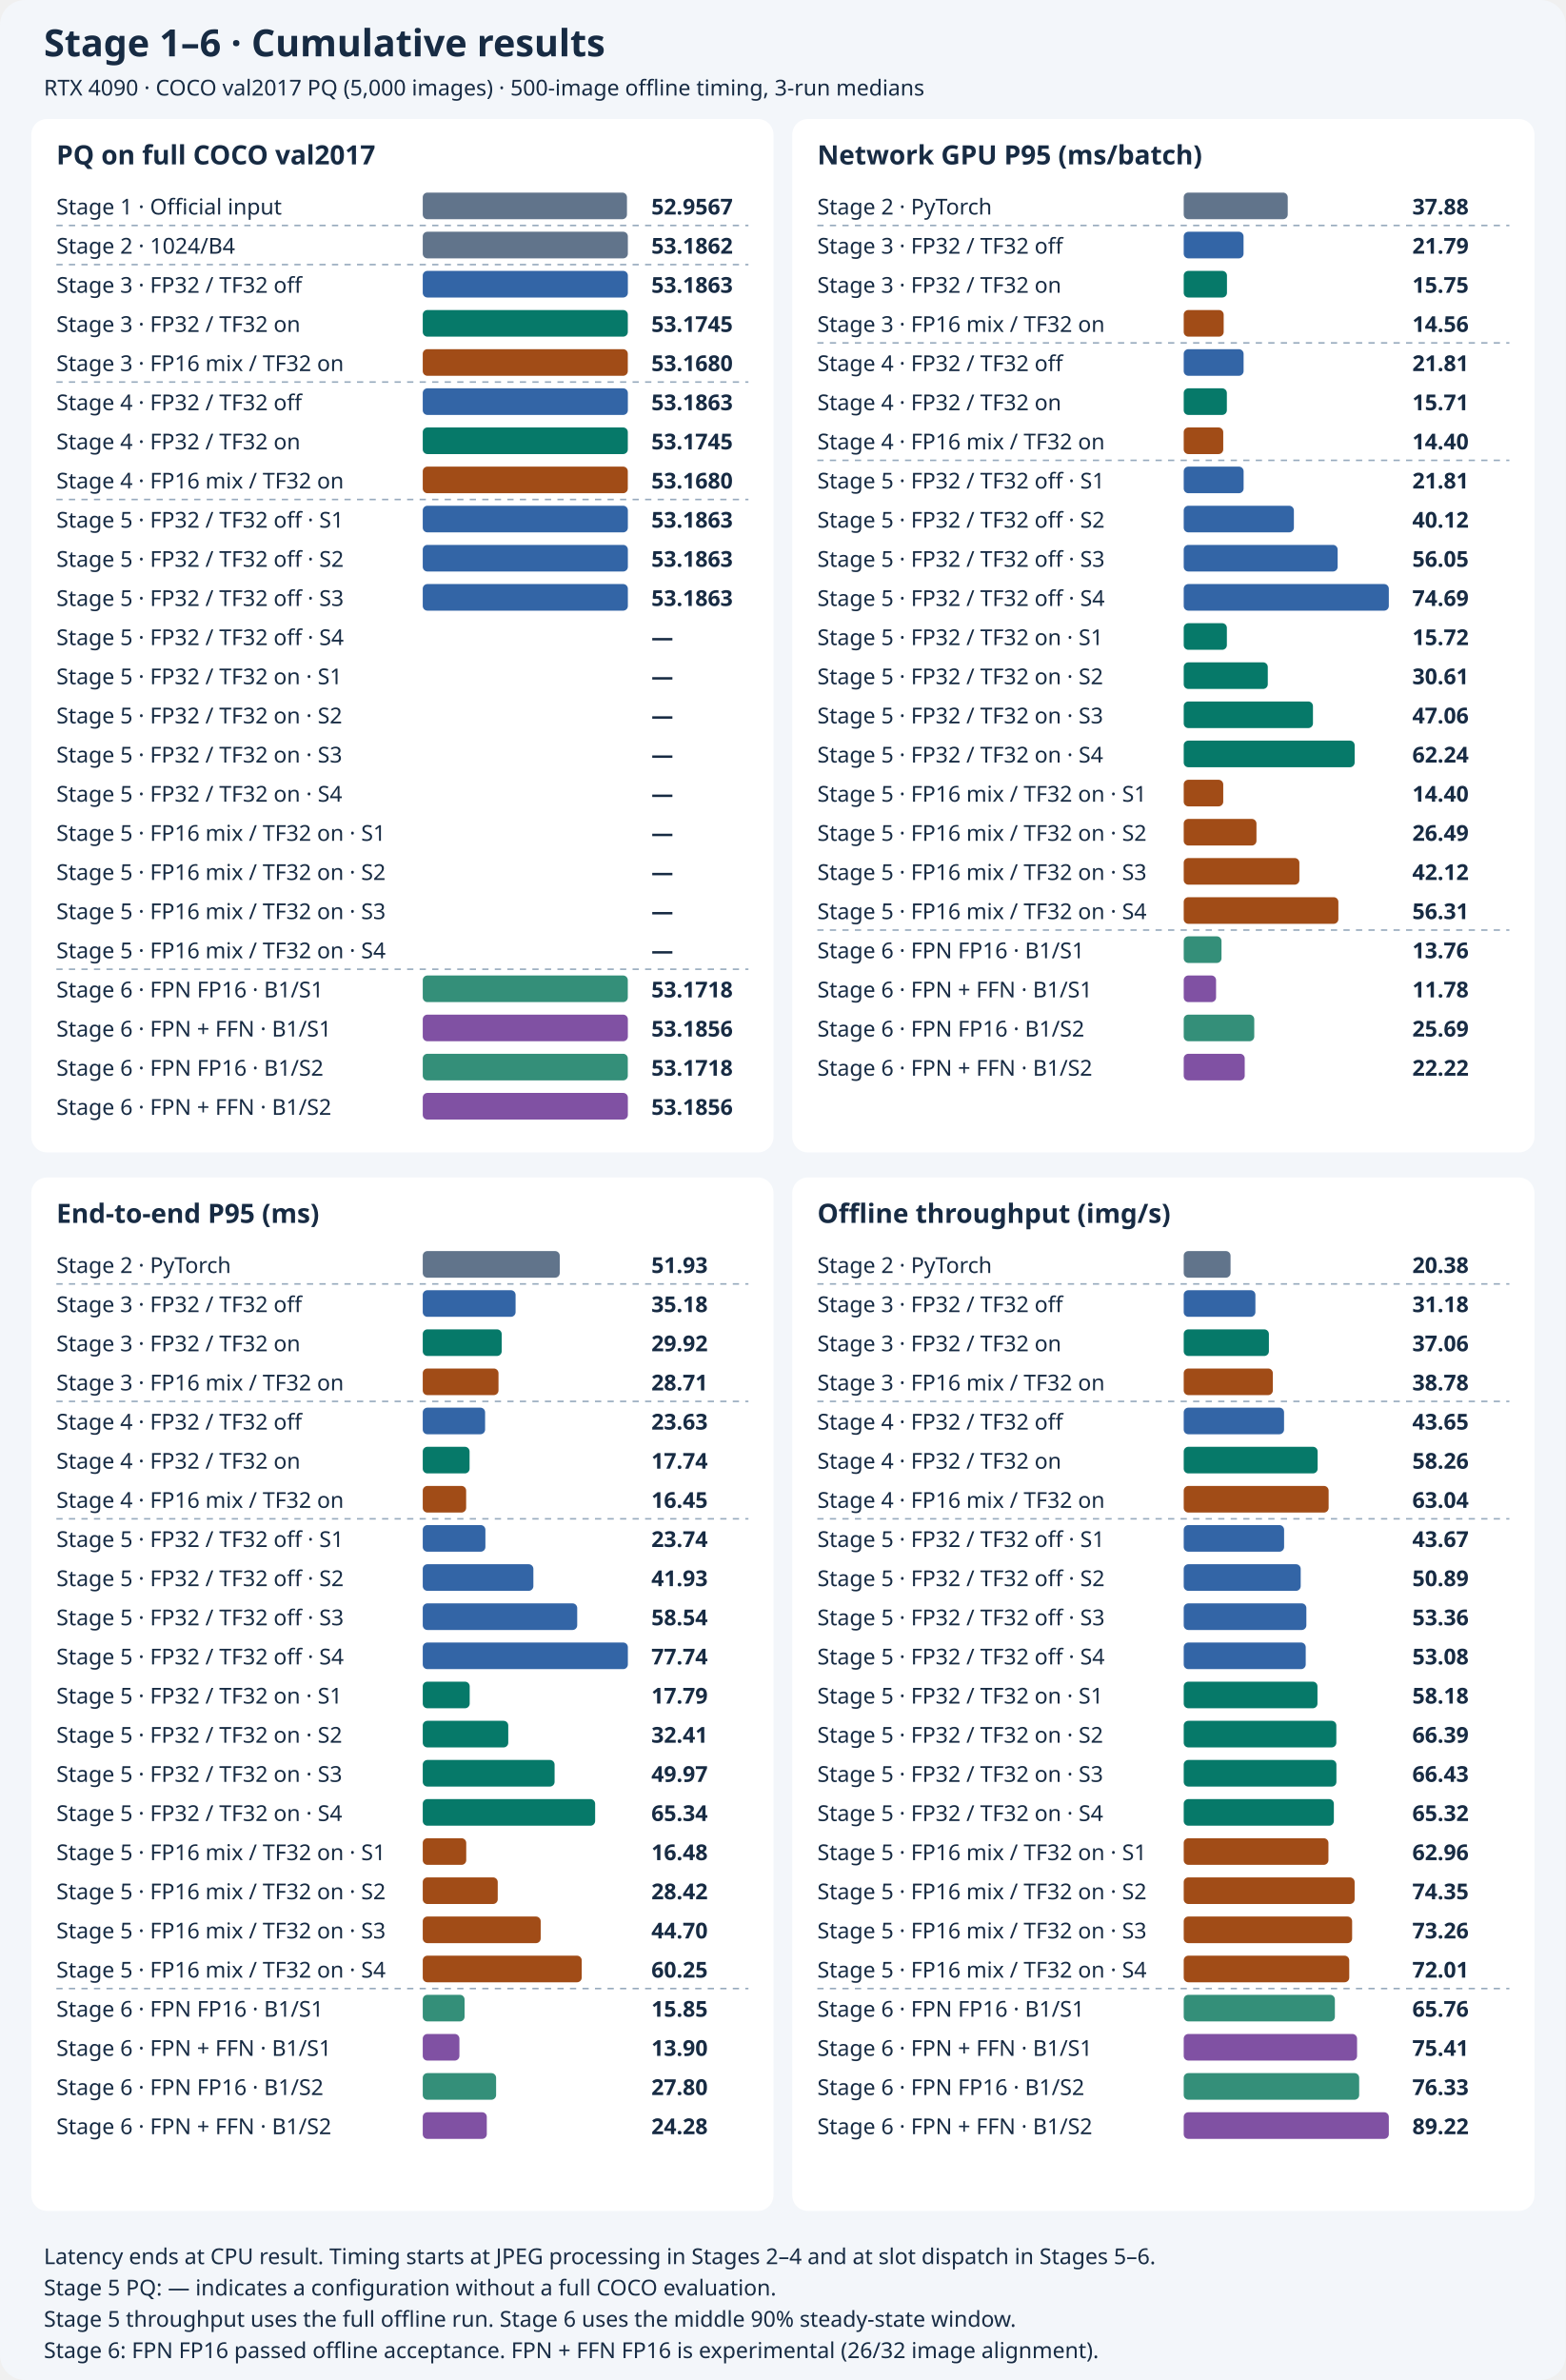
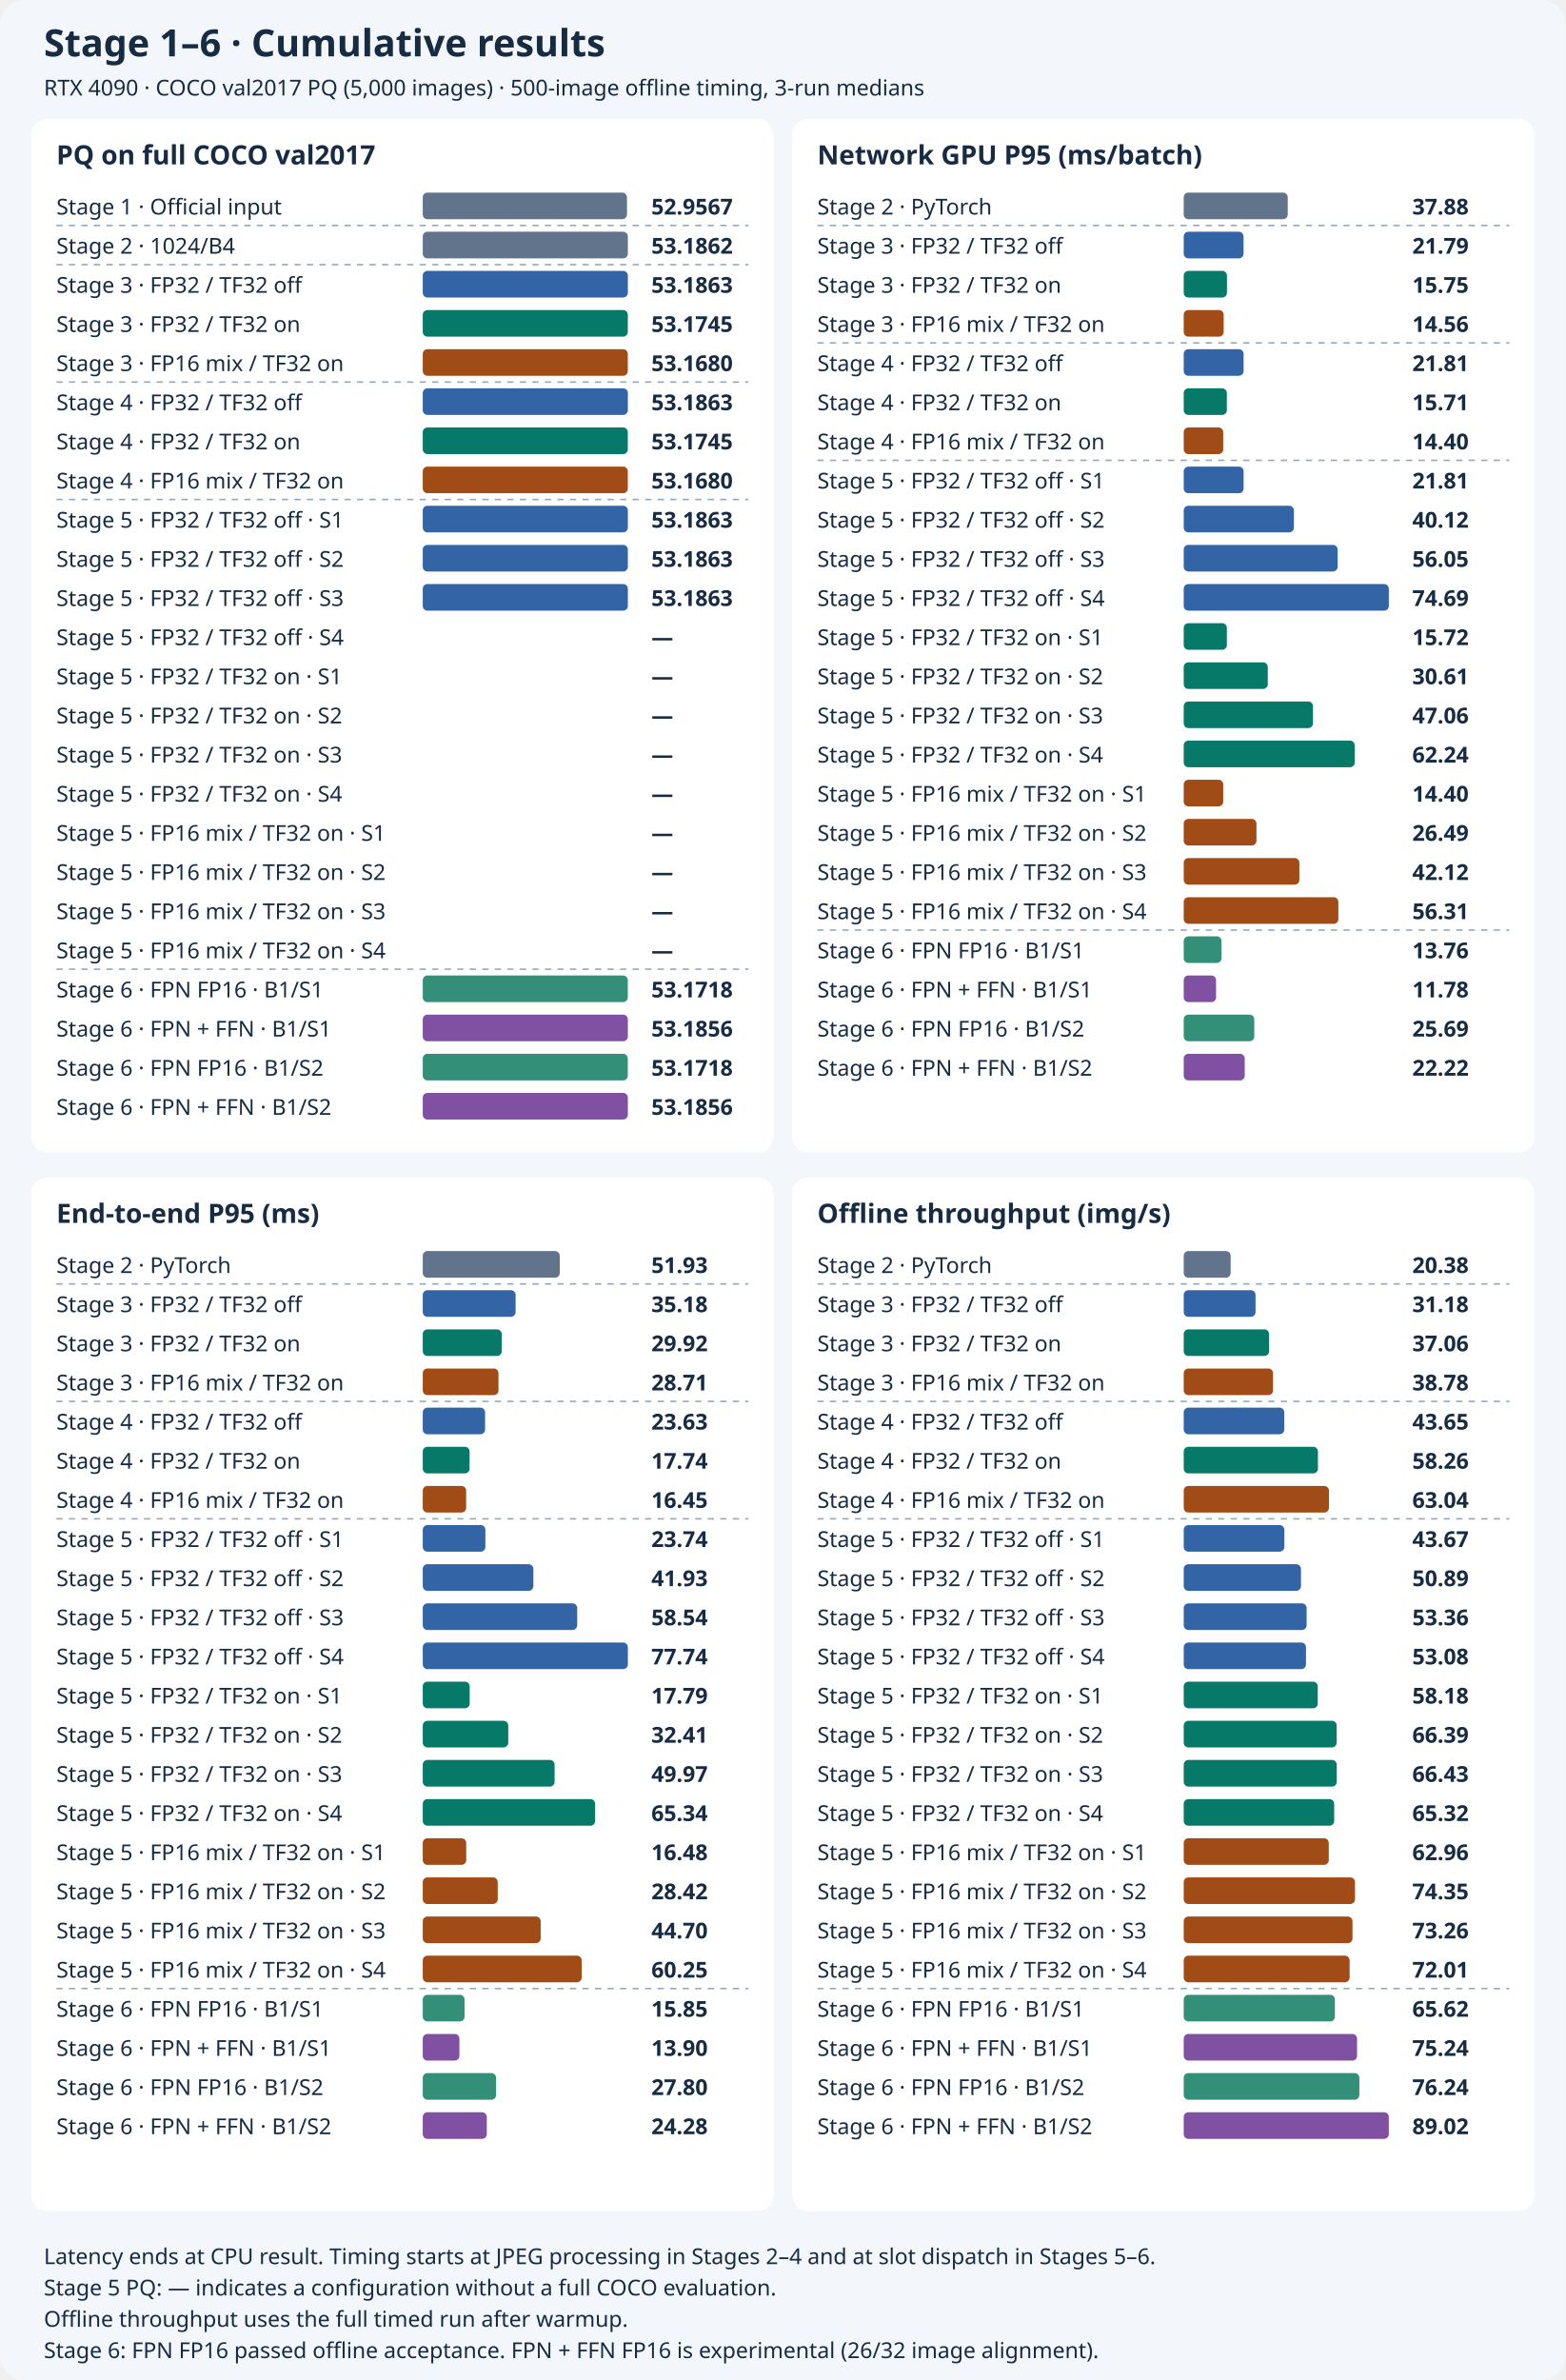
<svg xmlns="http://www.w3.org/2000/svg" width="1000" height="1520" viewBox="0 0 1000 1520" role="img" aria-labelledby="title">
  <rect width="1000" height="1520" rx="16" fill="#f3f6fa" />
  <g font-family="system-ui, sans-serif" fill="#172b43">
    <text x="28" y="36" font-size="24" font-weight="700">Stage 1–6 · Cumulative results</text>
    <text x="28" y="61" font-size="14" font-weight="400">RTX 4090 · COCO val2017 PQ (5,000 images) · 500-image offline timing, 3-run medians</text>
    <rect x="20" y="76" width="474" height="660" rx="10" fill="white" />
    <text x="36" y="105" font-size="17" font-weight="700">PQ on full COCO val2017</text>
    <text x="36" y="137" font-size="14" font-weight="400">Stage 1 · Official input</text>
    <rect x="270" y="123" width="130.43" height="17" rx="3" fill="#61748b" />
    <text x="416" y="137" font-size="14" font-weight="650">52.9567</text>
    <path d="M36 144h442" stroke="#97aabd" stroke-dasharray="4 4" />
    <text x="36" y="162" font-size="14" font-weight="400">Stage 2 · 1024/B4</text>
    <rect x="270" y="148" width="131.00" height="17" rx="3" fill="#61748b" />
    <text x="416" y="162" font-size="14" font-weight="650">53.1862</text>
    <path d="M36 169h442" stroke="#97aabd" stroke-dasharray="4 4" />
    <text x="36" y="187" font-size="14" font-weight="400">Stage 3 · FP32 / TF32 off</text>
    <rect x="270" y="173" width="131.00" height="17" rx="3" fill="#3365a6" />
    <text x="416" y="187" font-size="14" font-weight="650">53.1863</text>
    <text x="36" y="212" font-size="14" font-weight="400">Stage 3 · FP32 / TF32 on</text>
    <rect x="270" y="198" width="130.97" height="17" rx="3" fill="#067969" />
    <text x="416" y="212" font-size="14" font-weight="650">53.1745</text>
    <text x="36" y="237" font-size="14" font-weight="400">Stage 3 · FP16 mix / TF32 on</text>
    <rect x="270" y="223" width="130.96" height="17" rx="3" fill="#a14c17" />
    <text x="416" y="237" font-size="14" font-weight="650">53.1680</text>
    <path d="M36 244h442" stroke="#97aabd" stroke-dasharray="4 4" />
    <text x="36" y="262" font-size="14" font-weight="400">Stage 4 · FP32 / TF32 off</text>
    <rect x="270" y="248" width="131.00" height="17" rx="3" fill="#3365a6" />
    <text x="416" y="262" font-size="14" font-weight="650">53.1863</text>
    <text x="36" y="287" font-size="14" font-weight="400">Stage 4 · FP32 / TF32 on</text>
    <rect x="270" y="273" width="130.97" height="17" rx="3" fill="#067969" />
    <text x="416" y="287" font-size="14" font-weight="650">53.1745</text>
    <text x="36" y="312" font-size="14" font-weight="400">Stage 4 · FP16 mix / TF32 on</text>
    <rect x="270" y="298" width="130.96" height="17" rx="3" fill="#a14c17" />
    <text x="416" y="312" font-size="14" font-weight="650">53.1680</text>
    <path d="M36 319h442" stroke="#97aabd" stroke-dasharray="4 4" />
    <text x="36" y="337" font-size="14" font-weight="400">Stage 5 · FP32 / TF32 off · S1</text>
    <rect x="270" y="323" width="131.00" height="17" rx="3" fill="#3365a6" />
    <text x="416" y="337" font-size="14" font-weight="650">53.1863</text>
    <text x="36" y="362" font-size="14" font-weight="400">Stage 5 · FP32 / TF32 off · S2</text>
    <rect x="270" y="348" width="131.00" height="17" rx="3" fill="#3365a6" />
    <text x="416" y="362" font-size="14" font-weight="650">53.1863</text>
    <text x="36" y="387" font-size="14" font-weight="400">Stage 5 · FP32 / TF32 off · S3</text>
    <rect x="270" y="373" width="131.00" height="17" rx="3" fill="#3365a6" />
    <text x="416" y="387" font-size="14" font-weight="650">53.1863</text>
    <text x="36" y="412" font-size="14" font-weight="400">Stage 5 · FP32 / TF32 off · S4</text>
    <text x="416" y="412" font-size="14" font-weight="650">—</text>
    <text x="36" y="437" font-size="14" font-weight="400">Stage 5 · FP32 / TF32 on · S1</text>
    <text x="416" y="437" font-size="14" font-weight="650">—</text>
    <text x="36" y="462" font-size="14" font-weight="400">Stage 5 · FP32 / TF32 on · S2</text>
    <text x="416" y="462" font-size="14" font-weight="650">—</text>
    <text x="36" y="487" font-size="14" font-weight="400">Stage 5 · FP32 / TF32 on · S3</text>
    <text x="416" y="487" font-size="14" font-weight="650">—</text>
    <text x="36" y="512" font-size="14" font-weight="400">Stage 5 · FP32 / TF32 on · S4</text>
    <text x="416" y="512" font-size="14" font-weight="650">—</text>
    <text x="36" y="537" font-size="14" font-weight="400">Stage 5 · FP16 mix / TF32 on · S1</text>
    <text x="416" y="537" font-size="14" font-weight="650">—</text>
    <text x="36" y="562" font-size="14" font-weight="400">Stage 5 · FP16 mix / TF32 on · S2</text>
    <text x="416" y="562" font-size="14" font-weight="650">—</text>
    <text x="36" y="587" font-size="14" font-weight="400">Stage 5 · FP16 mix / TF32 on · S3</text>
    <text x="416" y="587" font-size="14" font-weight="650">—</text>
    <text x="36" y="612" font-size="14" font-weight="400">Stage 5 · FP16 mix / TF32 on · S4</text>
    <text x="416" y="612" font-size="14" font-weight="650">—</text>
    <path d="M36 619h442" stroke="#97aabd" stroke-dasharray="4 4" />
    <text x="36" y="637" font-size="14" font-weight="400">Stage 6 · FPN FP16 · B1/S1</text>
    <rect x="270" y="623" width="130.96" height="17" rx="3" fill="#348f79" />
    <text x="416" y="637" font-size="14" font-weight="650">53.1718</text>
    <text x="36" y="662" font-size="14" font-weight="400">Stage 6 · FPN + FFN · B1/S1</text>
    <rect x="270" y="648" width="131.00" height="17" rx="3" fill="#8051a3" />
    <text x="416" y="662" font-size="14" font-weight="650">53.1856</text>
    <text x="36" y="687" font-size="14" font-weight="400">Stage 6 · FPN FP16 · B1/S2</text>
    <rect x="270" y="673" width="130.96" height="17" rx="3" fill="#348f79" />
    <text x="416" y="687" font-size="14" font-weight="650">53.1718</text>
    <text x="36" y="712" font-size="14" font-weight="400">Stage 6 · FPN + FFN · B1/S2</text>
    <rect x="270" y="698" width="131.00" height="17" rx="3" fill="#8051a3" />
    <text x="416" y="712" font-size="14" font-weight="650">53.1856</text>
    <rect x="506" y="76" width="474" height="660" rx="10" fill="white" />
    <text x="522" y="105" font-size="17" font-weight="700">Network GPU P95 (ms/batch)</text>
    <text x="522" y="137" font-size="14" font-weight="400">Stage 2 · PyTorch</text>
    <rect x="756" y="123" width="66.44" height="17" rx="3" fill="#61748b" />
    <text x="902" y="137" font-size="14" font-weight="650">37.88</text>
    <path d="M522 144h442" stroke="#97aabd" stroke-dasharray="4 4" />
    <text x="522" y="162" font-size="14" font-weight="400">Stage 3 · FP32 / TF32 off</text>
    <rect x="756" y="148" width="38.22" height="17" rx="3" fill="#3365a6" />
    <text x="902" y="162" font-size="14" font-weight="650">21.79</text>
    <text x="522" y="187" font-size="14" font-weight="400">Stage 3 · FP32 / TF32 on</text>
    <rect x="756" y="173" width="27.63" height="17" rx="3" fill="#067969" />
    <text x="902" y="187" font-size="14" font-weight="650">15.75</text>
    <text x="522" y="212" font-size="14" font-weight="400">Stage 3 · FP16 mix / TF32 on</text>
    <rect x="756" y="198" width="25.53" height="17" rx="3" fill="#a14c17" />
    <text x="902" y="212" font-size="14" font-weight="650">14.56</text>
    <path d="M522 219h442" stroke="#97aabd" stroke-dasharray="4 4" />
    <text x="522" y="237" font-size="14" font-weight="400">Stage 4 · FP32 / TF32 off</text>
    <rect x="756" y="223" width="38.25" height="17" rx="3" fill="#3365a6" />
    <text x="902" y="237" font-size="14" font-weight="650">21.81</text>
    <text x="522" y="262" font-size="14" font-weight="400">Stage 4 · FP32 / TF32 on</text>
    <rect x="756" y="248" width="27.56" height="17" rx="3" fill="#067969" />
    <text x="902" y="262" font-size="14" font-weight="650">15.71</text>
    <text x="522" y="287" font-size="14" font-weight="400">Stage 4 · FP16 mix / TF32 on</text>
    <rect x="756" y="273" width="25.25" height="17" rx="3" fill="#a14c17" />
    <text x="902" y="287" font-size="14" font-weight="650">14.40</text>
    <path d="M522 294h442" stroke="#97aabd" stroke-dasharray="4 4" />
    <text x="522" y="312" font-size="14" font-weight="400">Stage 5 · FP32 / TF32 off · S1</text>
    <rect x="756" y="298" width="38.26" height="17" rx="3" fill="#3365a6" />
    <text x="902" y="312" font-size="14" font-weight="650">21.81</text>
    <text x="522" y="337" font-size="14" font-weight="400">Stage 5 · FP32 / TF32 off · S2</text>
    <rect x="756" y="323" width="70.37" height="17" rx="3" fill="#3365a6" />
    <text x="902" y="337" font-size="14" font-weight="650">40.12</text>
    <text x="522" y="362" font-size="14" font-weight="400">Stage 5 · FP32 / TF32 off · S3</text>
    <rect x="756" y="348" width="98.32" height="17" rx="3" fill="#3365a6" />
    <text x="902" y="362" font-size="14" font-weight="650">56.05</text>
    <text x="522" y="387" font-size="14" font-weight="400">Stage 5 · FP32 / TF32 off · S4</text>
    <rect x="756" y="373" width="131.00" height="17" rx="3" fill="#3365a6" />
    <text x="902" y="387" font-size="14" font-weight="650">74.69</text>
    <text x="522" y="412" font-size="14" font-weight="400">Stage 5 · FP32 / TF32 on · S1</text>
    <rect x="756" y="398" width="27.57" height="17" rx="3" fill="#067969" />
    <text x="902" y="412" font-size="14" font-weight="650">15.72</text>
    <text x="522" y="437" font-size="14" font-weight="400">Stage 5 · FP32 / TF32 on · S2</text>
    <rect x="756" y="423" width="53.70" height="17" rx="3" fill="#067969" />
    <text x="902" y="437" font-size="14" font-weight="650">30.61</text>
    <text x="522" y="462" font-size="14" font-weight="400">Stage 5 · FP32 / TF32 on · S3</text>
    <rect x="756" y="448" width="82.55" height="17" rx="3" fill="#067969" />
    <text x="902" y="462" font-size="14" font-weight="650">47.06</text>
    <text x="522" y="487" font-size="14" font-weight="400">Stage 5 · FP32 / TF32 on · S4</text>
    <rect x="756" y="473" width="109.18" height="17" rx="3" fill="#067969" />
    <text x="902" y="487" font-size="14" font-weight="650">62.24</text>
    <text x="522" y="512" font-size="14" font-weight="400">Stage 5 · FP16 mix / TF32 on · S1</text>
    <rect x="756" y="498" width="25.25" height="17" rx="3" fill="#a14c17" />
    <text x="902" y="512" font-size="14" font-weight="650">14.40</text>
    <text x="522" y="537" font-size="14" font-weight="400">Stage 5 · FP16 mix / TF32 on · S2</text>
    <rect x="756" y="523" width="46.47" height="17" rx="3" fill="#a14c17" />
    <text x="902" y="537" font-size="14" font-weight="650">26.49</text>
    <text x="522" y="562" font-size="14" font-weight="400">Stage 5 · FP16 mix / TF32 on · S3</text>
    <rect x="756" y="548" width="73.87" height="17" rx="3" fill="#a14c17" />
    <text x="902" y="562" font-size="14" font-weight="650">42.12</text>
    <text x="522" y="587" font-size="14" font-weight="400">Stage 5 · FP16 mix / TF32 on · S4</text>
    <rect x="756" y="573" width="98.78" height="17" rx="3" fill="#a14c17" />
    <text x="902" y="587" font-size="14" font-weight="650">56.31</text>
    <path d="M522 594h442" stroke="#97aabd" stroke-dasharray="4 4" />
    <text x="522" y="612" font-size="14" font-weight="400">Stage 6 · FPN FP16 · B1/S1</text>
    <rect x="756" y="598" width="24.14" height="17" rx="3" fill="#348f79" />
    <text x="902" y="612" font-size="14" font-weight="650">13.76</text>
    <text x="522" y="637" font-size="14" font-weight="400">Stage 6 · FPN + FFN · B1/S1</text>
    <rect x="756" y="623" width="20.67" height="17" rx="3" fill="#8051a3" />
    <text x="902" y="637" font-size="14" font-weight="650">11.78</text>
    <text x="522" y="662" font-size="14" font-weight="400">Stage 6 · FPN FP16 · B1/S2</text>
    <rect x="756" y="648" width="45.06" height="17" rx="3" fill="#348f79" />
    <text x="902" y="662" font-size="14" font-weight="650">25.69</text>
    <text x="522" y="687" font-size="14" font-weight="400">Stage 6 · FPN + FFN · B1/S2</text>
    <rect x="756" y="673" width="38.97" height="17" rx="3" fill="#8051a3" />
    <text x="902" y="687" font-size="14" font-weight="650">22.22</text>
    <rect x="20" y="752" width="474" height="660" rx="10" fill="white" />
    <text x="36" y="781" font-size="17" font-weight="700">End-to-end P95 (ms)</text>
    <text x="36" y="813" font-size="14" font-weight="400">Stage 2 · PyTorch</text>
    <rect x="270" y="799" width="87.50" height="17" rx="3" fill="#61748b" />
    <text x="416" y="813" font-size="14" font-weight="650">51.93</text>
    <path d="M36 820h442" stroke="#97aabd" stroke-dasharray="4 4" />
    <text x="36" y="838" font-size="14" font-weight="400">Stage 3 · FP32 / TF32 off</text>
    <rect x="270" y="824" width="59.29" height="17" rx="3" fill="#3365a6" />
    <text x="416" y="838" font-size="14" font-weight="650">35.18</text>
    <text x="36" y="863" font-size="14" font-weight="400">Stage 3 · FP32 / TF32 on</text>
    <rect x="270" y="849" width="50.42" height="17" rx="3" fill="#067969" />
    <text x="416" y="863" font-size="14" font-weight="650">29.92</text>
    <text x="36" y="888" font-size="14" font-weight="400">Stage 3 · FP16 mix / TF32 on</text>
    <rect x="270" y="874" width="48.38" height="17" rx="3" fill="#a14c17" />
    <text x="416" y="888" font-size="14" font-weight="650">28.71</text>
    <path d="M36 895h442" stroke="#97aabd" stroke-dasharray="4 4" />
    <text x="36" y="913" font-size="14" font-weight="400">Stage 4 · FP32 / TF32 off</text>
    <rect x="270" y="899" width="39.82" height="17" rx="3" fill="#3365a6" />
    <text x="416" y="913" font-size="14" font-weight="650">23.63</text>
    <text x="36" y="938" font-size="14" font-weight="400">Stage 4 · FP32 / TF32 on</text>
    <rect x="270" y="924" width="29.90" height="17" rx="3" fill="#067969" />
    <text x="416" y="938" font-size="14" font-weight="650">17.74</text>
    <text x="36" y="963" font-size="14" font-weight="400">Stage 4 · FP16 mix / TF32 on</text>
    <rect x="270" y="949" width="27.72" height="17" rx="3" fill="#a14c17" />
    <text x="416" y="963" font-size="14" font-weight="650">16.45</text>
    <path d="M36 970h442" stroke="#97aabd" stroke-dasharray="4 4" />
    <text x="36" y="988" font-size="14" font-weight="400">Stage 5 · FP32 / TF32 off · S1</text>
    <rect x="270" y="974" width="40.01" height="17" rx="3" fill="#3365a6" />
    <text x="416" y="988" font-size="14" font-weight="650">23.74</text>
    <text x="36" y="1013" font-size="14" font-weight="400">Stage 5 · FP32 / TF32 off · S2</text>
    <rect x="270" y="999" width="70.65" height="17" rx="3" fill="#3365a6" />
    <text x="416" y="1013" font-size="14" font-weight="650">41.93</text>
    <text x="36" y="1038" font-size="14" font-weight="400">Stage 5 · FP32 / TF32 off · S3</text>
    <rect x="270" y="1024" width="98.65" height="17" rx="3" fill="#3365a6" />
    <text x="416" y="1038" font-size="14" font-weight="650">58.54</text>
    <text x="36" y="1063" font-size="14" font-weight="400">Stage 5 · FP32 / TF32 off · S4</text>
    <rect x="270" y="1049" width="131.00" height="17" rx="3" fill="#3365a6" />
    <text x="416" y="1063" font-size="14" font-weight="650">77.74</text>
    <text x="36" y="1088" font-size="14" font-weight="400">Stage 5 · FP32 / TF32 on · S1</text>
    <rect x="270" y="1074" width="29.98" height="17" rx="3" fill="#067969" />
    <text x="416" y="1088" font-size="14" font-weight="650">17.79</text>
    <text x="36" y="1113" font-size="14" font-weight="400">Stage 5 · FP32 / TF32 on · S2</text>
    <rect x="270" y="1099" width="54.61" height="17" rx="3" fill="#067969" />
    <text x="416" y="1113" font-size="14" font-weight="650">32.41</text>
    <text x="36" y="1138" font-size="14" font-weight="400">Stage 5 · FP32 / TF32 on · S3</text>
    <rect x="270" y="1124" width="84.20" height="17" rx="3" fill="#067969" />
    <text x="416" y="1138" font-size="14" font-weight="650">49.97</text>
    <text x="36" y="1163" font-size="14" font-weight="400">Stage 5 · FP32 / TF32 on · S4</text>
    <rect x="270" y="1149" width="110.10" height="17" rx="3" fill="#067969" />
    <text x="416" y="1163" font-size="14" font-weight="650">65.34</text>
    <text x="36" y="1188" font-size="14" font-weight="400">Stage 5 · FP16 mix / TF32 on · S1</text>
    <rect x="270" y="1174" width="27.77" height="17" rx="3" fill="#a14c17" />
    <text x="416" y="1188" font-size="14" font-weight="650">16.48</text>
    <text x="36" y="1213" font-size="14" font-weight="400">Stage 5 · FP16 mix / TF32 on · S2</text>
    <rect x="270" y="1199" width="47.89" height="17" rx="3" fill="#a14c17" />
    <text x="416" y="1213" font-size="14" font-weight="650">28.42</text>
    <text x="36" y="1238" font-size="14" font-weight="400">Stage 5 · FP16 mix / TF32 on · S3</text>
    <rect x="270" y="1224" width="75.33" height="17" rx="3" fill="#a14c17" />
    <text x="416" y="1238" font-size="14" font-weight="650">44.70</text>
    <text x="36" y="1263" font-size="14" font-weight="400">Stage 5 · FP16 mix / TF32 on · S4</text>
    <rect x="270" y="1249" width="101.53" height="17" rx="3" fill="#a14c17" />
    <text x="416" y="1263" font-size="14" font-weight="650">60.25</text>
    <path d="M36 1270h442" stroke="#97aabd" stroke-dasharray="4 4" />
    <text x="36" y="1288" font-size="14" font-weight="400">Stage 6 · FPN FP16 · B1/S1</text>
    <rect x="270" y="1274" width="26.71" height="17" rx="3" fill="#348f79" />
    <text x="416" y="1288" font-size="14" font-weight="650">15.85</text>
    <text x="36" y="1313" font-size="14" font-weight="400">Stage 6 · FPN + FFN · B1/S1</text>
    <rect x="270" y="1299" width="23.42" height="17" rx="3" fill="#8051a3" />
    <text x="416" y="1313" font-size="14" font-weight="650">13.90</text>
    <text x="36" y="1338" font-size="14" font-weight="400">Stage 6 · FPN FP16 · B1/S2</text>
    <rect x="270" y="1324" width="46.85" height="17" rx="3" fill="#348f79" />
    <text x="416" y="1338" font-size="14" font-weight="650">27.80</text>
    <text x="36" y="1363" font-size="14" font-weight="400">Stage 6 · FPN + FFN · B1/S2</text>
    <rect x="270" y="1349" width="40.91" height="17" rx="3" fill="#8051a3" />
    <text x="416" y="1363" font-size="14" font-weight="650">24.28</text>
    <rect x="506" y="752" width="474" height="660" rx="10" fill="white" />
    <text x="522" y="781" font-size="17" font-weight="700">Offline throughput (img/s)</text>
    <text x="522" y="813" font-size="14" font-weight="400">Stage 2 · PyTorch</text>
-     <rect x="756" y="799" width="29.92" height="17" rx="3" fill="#61748b" />
+     <rect x="756" y="799" width="29.98" height="17" rx="3" fill="#61748b" />
    <text x="902" y="813" font-size="14" font-weight="650">20.38</text>
    <path d="M522 820h442" stroke="#97aabd" stroke-dasharray="4 4" />
    <text x="522" y="838" font-size="14" font-weight="400">Stage 3 · FP32 / TF32 off</text>
-     <rect x="756" y="824" width="45.79" height="17" rx="3" fill="#3365a6" />
+     <rect x="756" y="824" width="45.89" height="17" rx="3" fill="#3365a6" />
    <text x="902" y="838" font-size="14" font-weight="650">31.18</text>
    <text x="522" y="863" font-size="14" font-weight="400">Stage 3 · FP32 / TF32 on</text>
-     <rect x="756" y="849" width="54.41" height="17" rx="3" fill="#067969" />
+     <rect x="756" y="849" width="54.53" height="17" rx="3" fill="#067969" />
    <text x="902" y="863" font-size="14" font-weight="650">37.06</text>
    <text x="522" y="888" font-size="14" font-weight="400">Stage 3 · FP16 mix / TF32 on</text>
-     <rect x="756" y="874" width="56.93" height="17" rx="3" fill="#a14c17" />
+     <rect x="756" y="874" width="57.06" height="17" rx="3" fill="#a14c17" />
    <text x="902" y="888" font-size="14" font-weight="650">38.78</text>
    <path d="M522 895h442" stroke="#97aabd" stroke-dasharray="4 4" />
    <text x="522" y="913" font-size="14" font-weight="400">Stage 4 · FP32 / TF32 off</text>
-     <rect x="756" y="899" width="64.09" height="17" rx="3" fill="#3365a6" />
+     <rect x="756" y="899" width="64.23" height="17" rx="3" fill="#3365a6" />
    <text x="902" y="913" font-size="14" font-weight="650">43.65</text>
    <text x="522" y="938" font-size="14" font-weight="400">Stage 4 · FP32 / TF32 on</text>
-     <rect x="756" y="924" width="85.54" height="17" rx="3" fill="#067969" />
+     <rect x="756" y="924" width="85.73" height="17" rx="3" fill="#067969" />
    <text x="902" y="938" font-size="14" font-weight="650">58.26</text>
    <text x="522" y="963" font-size="14" font-weight="400">Stage 4 · FP16 mix / TF32 on</text>
-     <rect x="756" y="949" width="92.56" height="17" rx="3" fill="#a14c17" />
+     <rect x="756" y="949" width="92.77" height="17" rx="3" fill="#a14c17" />
    <text x="902" y="963" font-size="14" font-weight="650">63.04</text>
    <path d="M522 970h442" stroke="#97aabd" stroke-dasharray="4 4" />
    <text x="522" y="988" font-size="14" font-weight="400">Stage 5 · FP32 / TF32 off · S1</text>
-     <rect x="756" y="974" width="64.12" height="17" rx="3" fill="#3365a6" />
+     <rect x="756" y="974" width="64.27" height="17" rx="3" fill="#3365a6" />
    <text x="902" y="988" font-size="14" font-weight="650">43.67</text>
    <text x="522" y="1013" font-size="14" font-weight="400">Stage 5 · FP32 / TF32 off · S2</text>
-     <rect x="756" y="999" width="74.72" height="17" rx="3" fill="#3365a6" />
+     <rect x="756" y="999" width="74.89" height="17" rx="3" fill="#3365a6" />
    <text x="902" y="1013" font-size="14" font-weight="650">50.89</text>
    <text x="522" y="1038" font-size="14" font-weight="400">Stage 5 · FP32 / TF32 off · S3</text>
-     <rect x="756" y="1024" width="78.34" height="17" rx="3" fill="#3365a6" />
+     <rect x="756" y="1024" width="78.52" height="17" rx="3" fill="#3365a6" />
    <text x="902" y="1038" font-size="14" font-weight="650">53.36</text>
    <text x="522" y="1063" font-size="14" font-weight="400">Stage 5 · FP32 / TF32 off · S4</text>
-     <rect x="756" y="1049" width="77.93" height="17" rx="3" fill="#3365a6" />
+     <rect x="756" y="1049" width="78.10" height="17" rx="3" fill="#3365a6" />
    <text x="902" y="1063" font-size="14" font-weight="650">53.08</text>
    <text x="522" y="1088" font-size="14" font-weight="400">Stage 5 · FP32 / TF32 on · S1</text>
-     <rect x="756" y="1074" width="85.43" height="17" rx="3" fill="#067969" />
+     <rect x="756" y="1074" width="85.62" height="17" rx="3" fill="#067969" />
    <text x="902" y="1088" font-size="14" font-weight="650">58.18</text>
    <text x="522" y="1113" font-size="14" font-weight="400">Stage 5 · FP32 / TF32 on · S2</text>
-     <rect x="756" y="1099" width="97.48" height="17" rx="3" fill="#067969" />
+     <rect x="756" y="1099" width="97.70" height="17" rx="3" fill="#067969" />
    <text x="902" y="1113" font-size="14" font-weight="650">66.39</text>
    <text x="522" y="1138" font-size="14" font-weight="400">Stage 5 · FP32 / TF32 on · S3</text>
-     <rect x="756" y="1124" width="97.53" height="17" rx="3" fill="#067969" />
+     <rect x="756" y="1124" width="97.75" height="17" rx="3" fill="#067969" />
    <text x="902" y="1138" font-size="14" font-weight="650">66.43</text>
    <text x="522" y="1163" font-size="14" font-weight="400">Stage 5 · FP32 / TF32 on · S4</text>
-     <rect x="756" y="1149" width="95.90" height="17" rx="3" fill="#067969" />
+     <rect x="756" y="1149" width="96.11" height="17" rx="3" fill="#067969" />
    <text x="902" y="1163" font-size="14" font-weight="650">65.32</text>
    <text x="522" y="1188" font-size="14" font-weight="400">Stage 5 · FP16 mix / TF32 on · S1</text>
-     <rect x="756" y="1174" width="92.44" height="17" rx="3" fill="#a14c17" />
+     <rect x="756" y="1174" width="92.65" height="17" rx="3" fill="#a14c17" />
    <text x="902" y="1188" font-size="14" font-weight="650">62.96</text>
    <text x="522" y="1213" font-size="14" font-weight="400">Stage 5 · FP16 mix / TF32 on · S2</text>
-     <rect x="756" y="1199" width="109.16" height="17" rx="3" fill="#a14c17" />
+     <rect x="756" y="1199" width="109.41" height="17" rx="3" fill="#a14c17" />
    <text x="902" y="1213" font-size="14" font-weight="650">74.35</text>
    <text x="522" y="1238" font-size="14" font-weight="400">Stage 5 · FP16 mix / TF32 on · S3</text>
-     <rect x="756" y="1224" width="107.57" height="17" rx="3" fill="#a14c17" />
+     <rect x="756" y="1224" width="107.81" height="17" rx="3" fill="#a14c17" />
    <text x="902" y="1238" font-size="14" font-weight="650">73.26</text>
    <text x="522" y="1263" font-size="14" font-weight="400">Stage 5 · FP16 mix / TF32 on · S4</text>
-     <rect x="756" y="1249" width="105.73" height="17" rx="3" fill="#a14c17" />
+     <rect x="756" y="1249" width="105.96" height="17" rx="3" fill="#a14c17" />
    <text x="902" y="1263" font-size="14" font-weight="650">72.01</text>
    <path d="M522 1270h442" stroke="#97aabd" stroke-dasharray="4 4" />
    <text x="522" y="1288" font-size="14" font-weight="400">Stage 6 · FPN FP16 · B1/S1</text>
-     <rect x="756" y="1274" width="96.55" height="17" rx="3" fill="#348f79" />
-     <text x="902" y="1288" font-size="14" font-weight="650">65.76</text>
+     <rect x="756" y="1274" width="96.57" height="17" rx="3" fill="#348f79" />
+     <text x="902" y="1288" font-size="14" font-weight="650">65.62</text>
    <text x="522" y="1313" font-size="14" font-weight="400">Stage 6 · FPN + FFN · B1/S1</text>
    <rect x="756" y="1299" width="110.72" height="17" rx="3" fill="#8051a3" />
-     <text x="902" y="1313" font-size="14" font-weight="650">75.41</text>
+     <text x="902" y="1313" font-size="14" font-weight="650">75.24</text>
    <text x="522" y="1338" font-size="14" font-weight="400">Stage 6 · FPN FP16 · B1/S2</text>
-     <rect x="756" y="1324" width="112.07" height="17" rx="3" fill="#348f79" />
-     <text x="902" y="1338" font-size="14" font-weight="650">76.33</text>
+     <rect x="756" y="1324" width="112.19" height="17" rx="3" fill="#348f79" />
+     <text x="902" y="1338" font-size="14" font-weight="650">76.24</text>
    <text x="522" y="1363" font-size="14" font-weight="400">Stage 6 · FPN + FFN · B1/S2</text>
    <rect x="756" y="1349" width="131.00" height="17" rx="3" fill="#8051a3" />
-     <text x="902" y="1363" font-size="14" font-weight="650">89.22</text>
+     <text x="902" y="1363" font-size="14" font-weight="650">89.02</text>
    <text x="28" y="1446" font-size="14" font-weight="400">Latency ends at CPU result. Timing starts at JPEG processing in Stages 2–4 and at slot dispatch in Stages 5–6.</text>
    <text x="28" y="1466" font-size="14" font-weight="400">Stage 5 PQ: — indicates a configuration without a full COCO evaluation.</text>
-     <text x="28" y="1486" font-size="14" font-weight="400">Stage 5 throughput uses the full offline run. Stage 6 uses the middle 90% steady-state window.</text>
+     <text x="28" y="1486" font-size="14" font-weight="400">Offline throughput uses the full timed run after warmup.</text>
    <text x="28" y="1506" font-size="14" font-weight="400">Stage 6: FPN FP16 passed offline acceptance. FPN + FFN FP16 is experimental (26/32 image alignment).</text>
  </g>
</svg>
